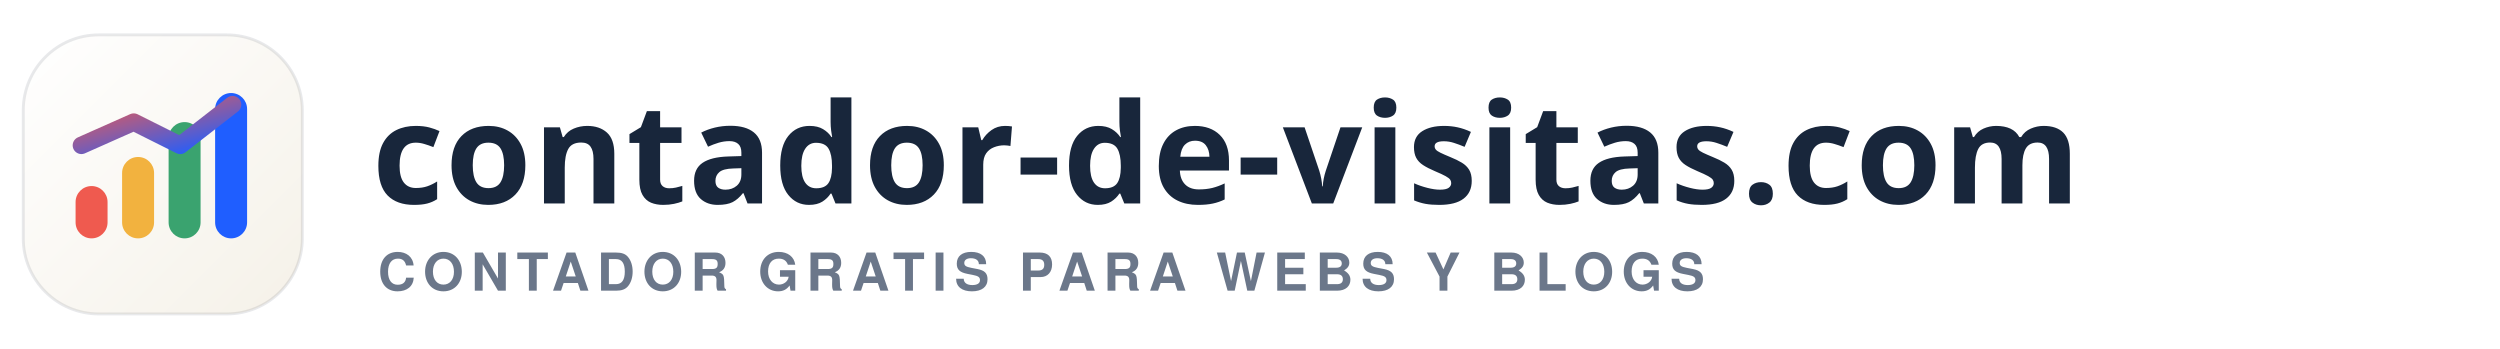
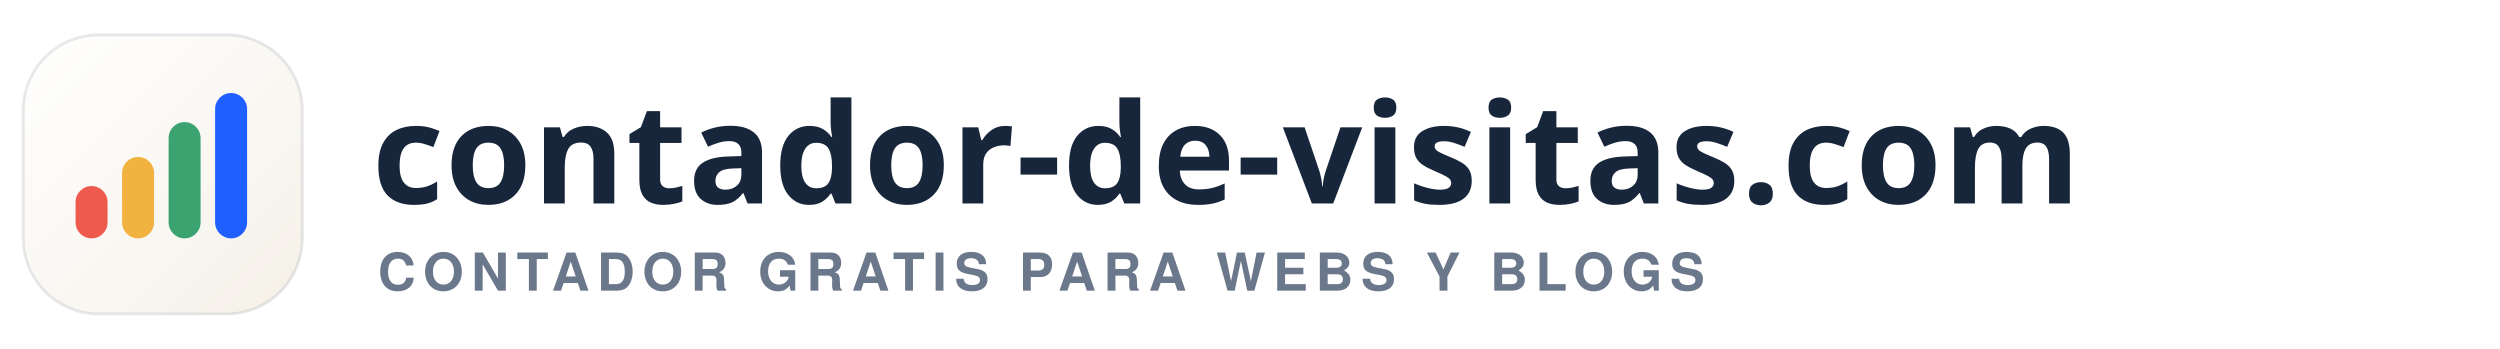
<svg xmlns="http://www.w3.org/2000/svg" width="860" height="120" viewBox="0 0 860 120" role="img" aria-label="contador-de-visitas.com">
  <defs>
    <linearGradient id="word-bg" x1="0" y1="0" x2="1" y2="1">
      <stop offset="0%" stop-color="#ffffff" />
      <stop offset="100%" stop-color="#f5f1e8" />
-     </linearGradient>
-     <linearGradient id="word-line" x1="0" y1="0" x2="1" y2="1">
-       <stop offset="0%" stop-color="#ef5a4f" />
-       <stop offset="100%" stop-color="#1f5eff" />
    </linearGradient>
  </defs>
  <g transform="translate(8 12)">
    <rect x="0" y="0" width="96" height="96" rx="26" fill="url(#word-bg)" stroke="rgba(24,38,59,0.10)" />
    <rect x="18" y="52" width="11" height="18" rx="5.5" fill="#ef5a4f" />
    <rect x="34" y="42" width="11" height="28" rx="5.5" fill="#f2b23f" />
    <rect x="50" y="30" width="11" height="40" rx="5.5" fill="#3aa36f" />
    <rect x="66" y="20" width="11" height="50" rx="5.5" fill="#1f5eff" />
-     <path d="M20 38L38 30L54 38L72 24" fill="none" stroke="url(#word-line)" stroke-linecap="round" stroke-linejoin="round" stroke-width="6" />
  </g>
  <g transform="translate(128 22)">
    <text x="0" y="48" fill="#18263b" font-family="Avenir Next Condensed, Trebuchet MS, Gill Sans, sans-serif" font-size="48" font-weight="800" letter-spacing="0.5">contador-de-visitas.com</text>
    <text x="2" y="78" fill="#6b778a" font-family="Avenir Next, Trebuchet MS, Helvetica Neue, sans-serif" font-size="18" font-weight="700" letter-spacing="2.6">CONTADOR GRATIS PARA WEBS Y BLOGS</text>
  </g>
</svg>
